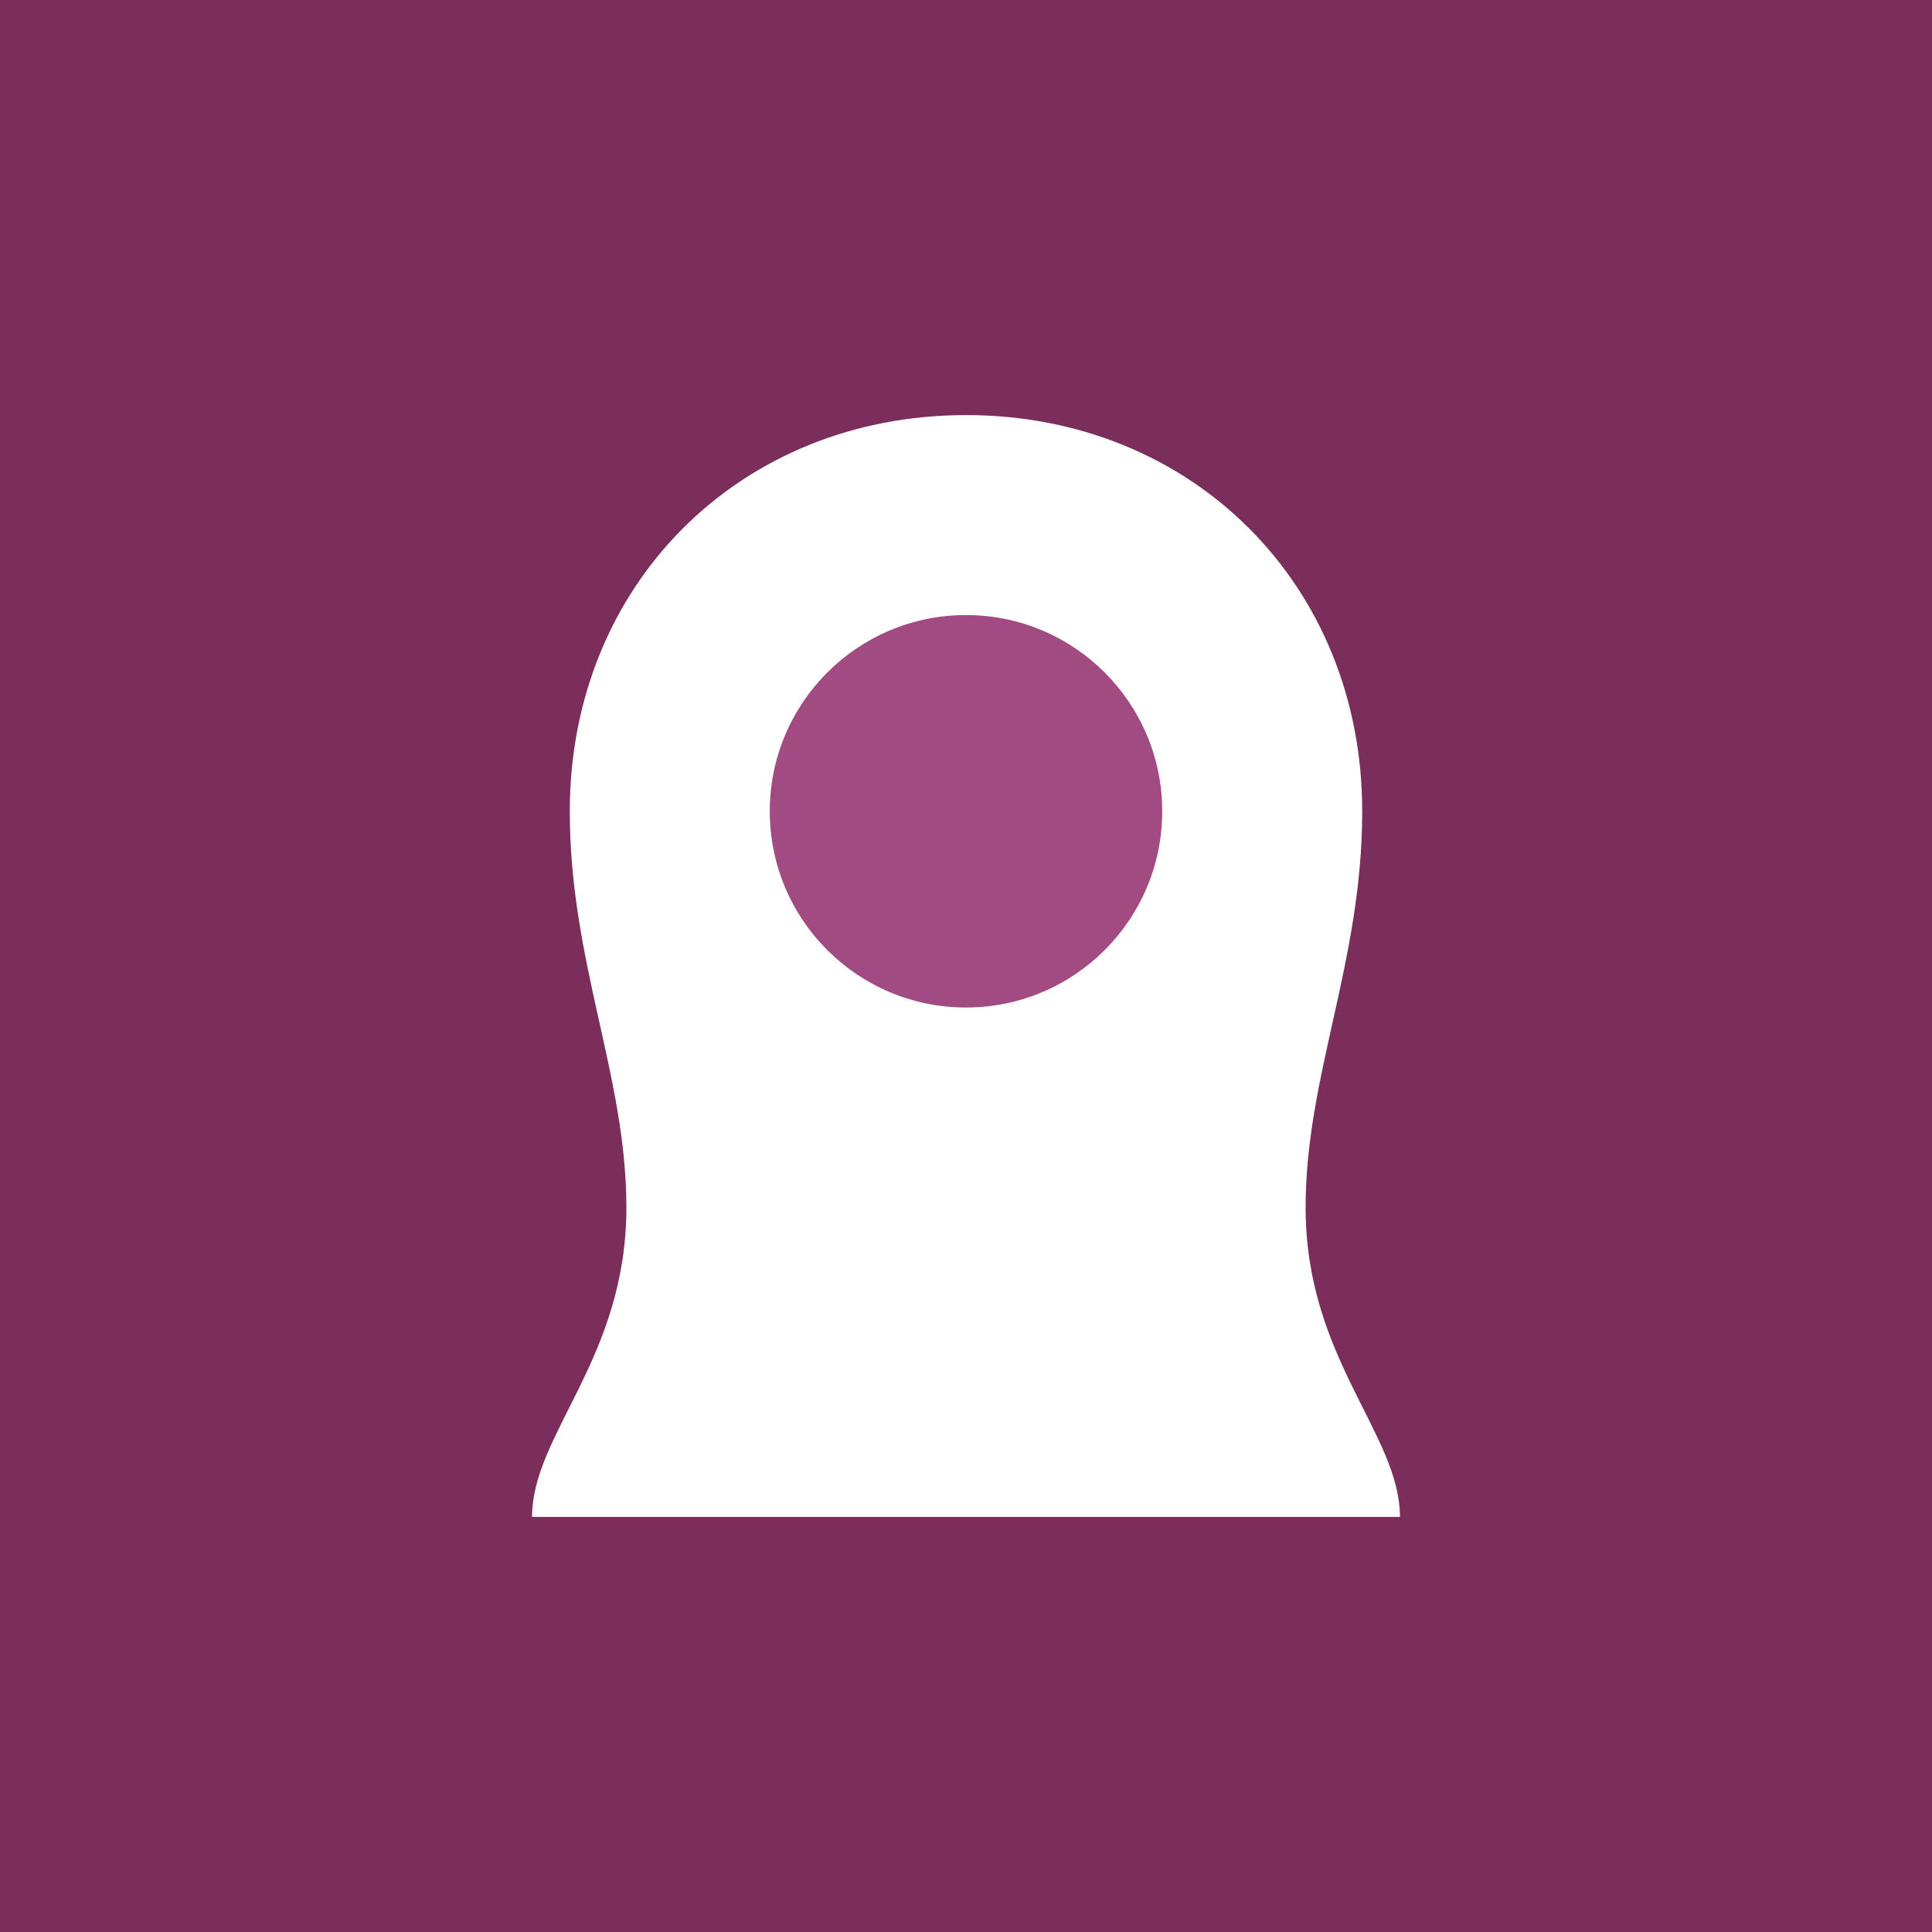
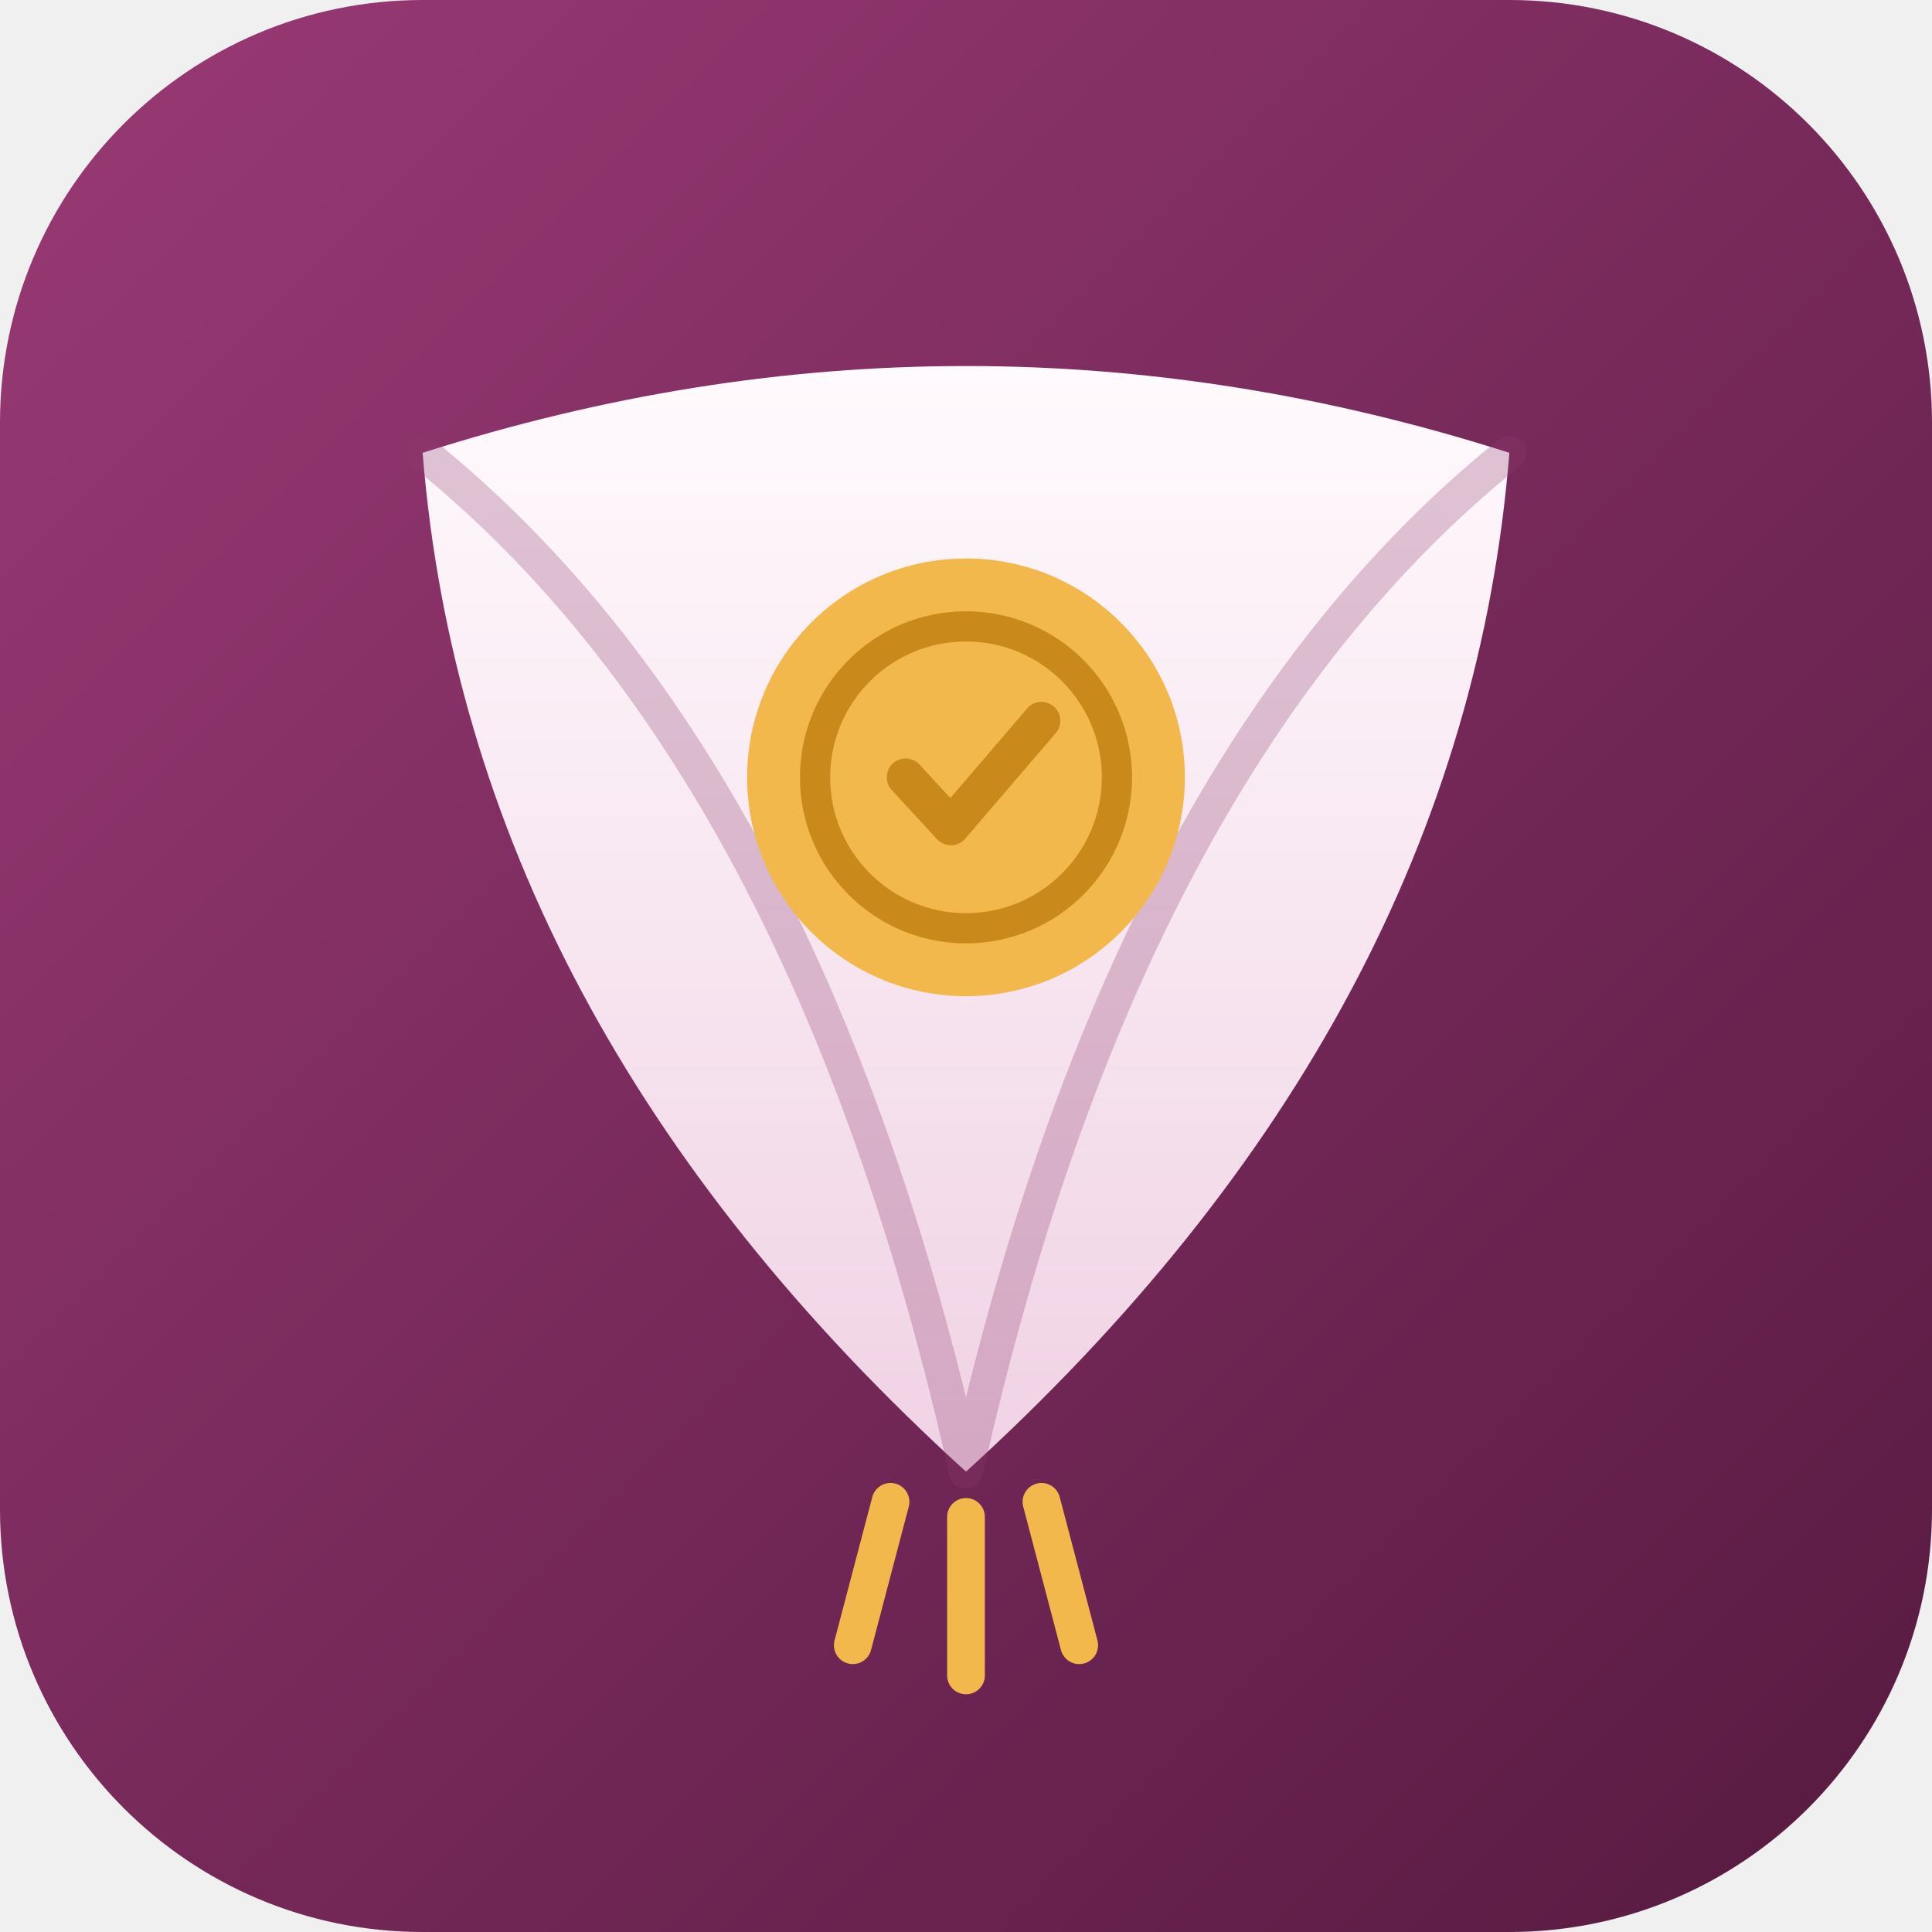
<svg xmlns="http://www.w3.org/2000/svg" viewBox="0 0 512 512">
-   <rect width="512" height="512" fill="#7b2d5b" />
-   <path d="M256 110c-60 0-105 45-105 105 0 40 15 70 15 105 0 40-25 60-25 82h230c0-22-25-42-25-82 0-35 15-65 15-105 0-60-45-105-105-105z" fill="#fff" />
-   <circle cx="256" cy="215" r="52" fill="#a24a82" />
+   <defs>
+     <linearGradient id="g" x1="0" y1="0" x2="1" y2="1">
+       <stop offset="0" stop-color="#9a3a76" />
+       <stop offset="1" stop-color="#561a40" />
+     </linearGradient>
+     <linearGradient id="s" x1="0" y1="0" x2="0" y2="1">
+       <stop offset="0" stop-color="#fffafd" />
+       <stop offset="1" stop-color="#f0d2e4" />
+     </linearGradient>
+   </defs>
+   <rect width="512" height="512" rx="112" fill="url(#g)" />
+   <g transform="translate(0 -30)">
+     <path d="M112 150Q256 104 400 150Q388 300 256 420Q124 300 112 150Z" fill="url(#s)" />
+     <path d="M112 150Q214 232 256 420M400 150Q298 232 256 420" fill="none" stroke="#8e3a6b" stroke-opacity=".28" stroke-width="9" stroke-linecap="round" />
+     <path d="M236 428l-10 38M256 432v42M276 428l10 38" stroke="#f2b84b" stroke-width="10" stroke-linecap="round" />
+     <circle cx="256" cy="236" r="58" fill="#f2b84b" />
+     <circle cx="256" cy="236" r="40" fill="none" stroke="#c98a1b" stroke-width="8" />
+     <path d="M240 236l12 13 24-28" fill="none" stroke="#c98a1b" stroke-width="10" stroke-linecap="round" stroke-linejoin="round" />
+   </g>
</svg>
